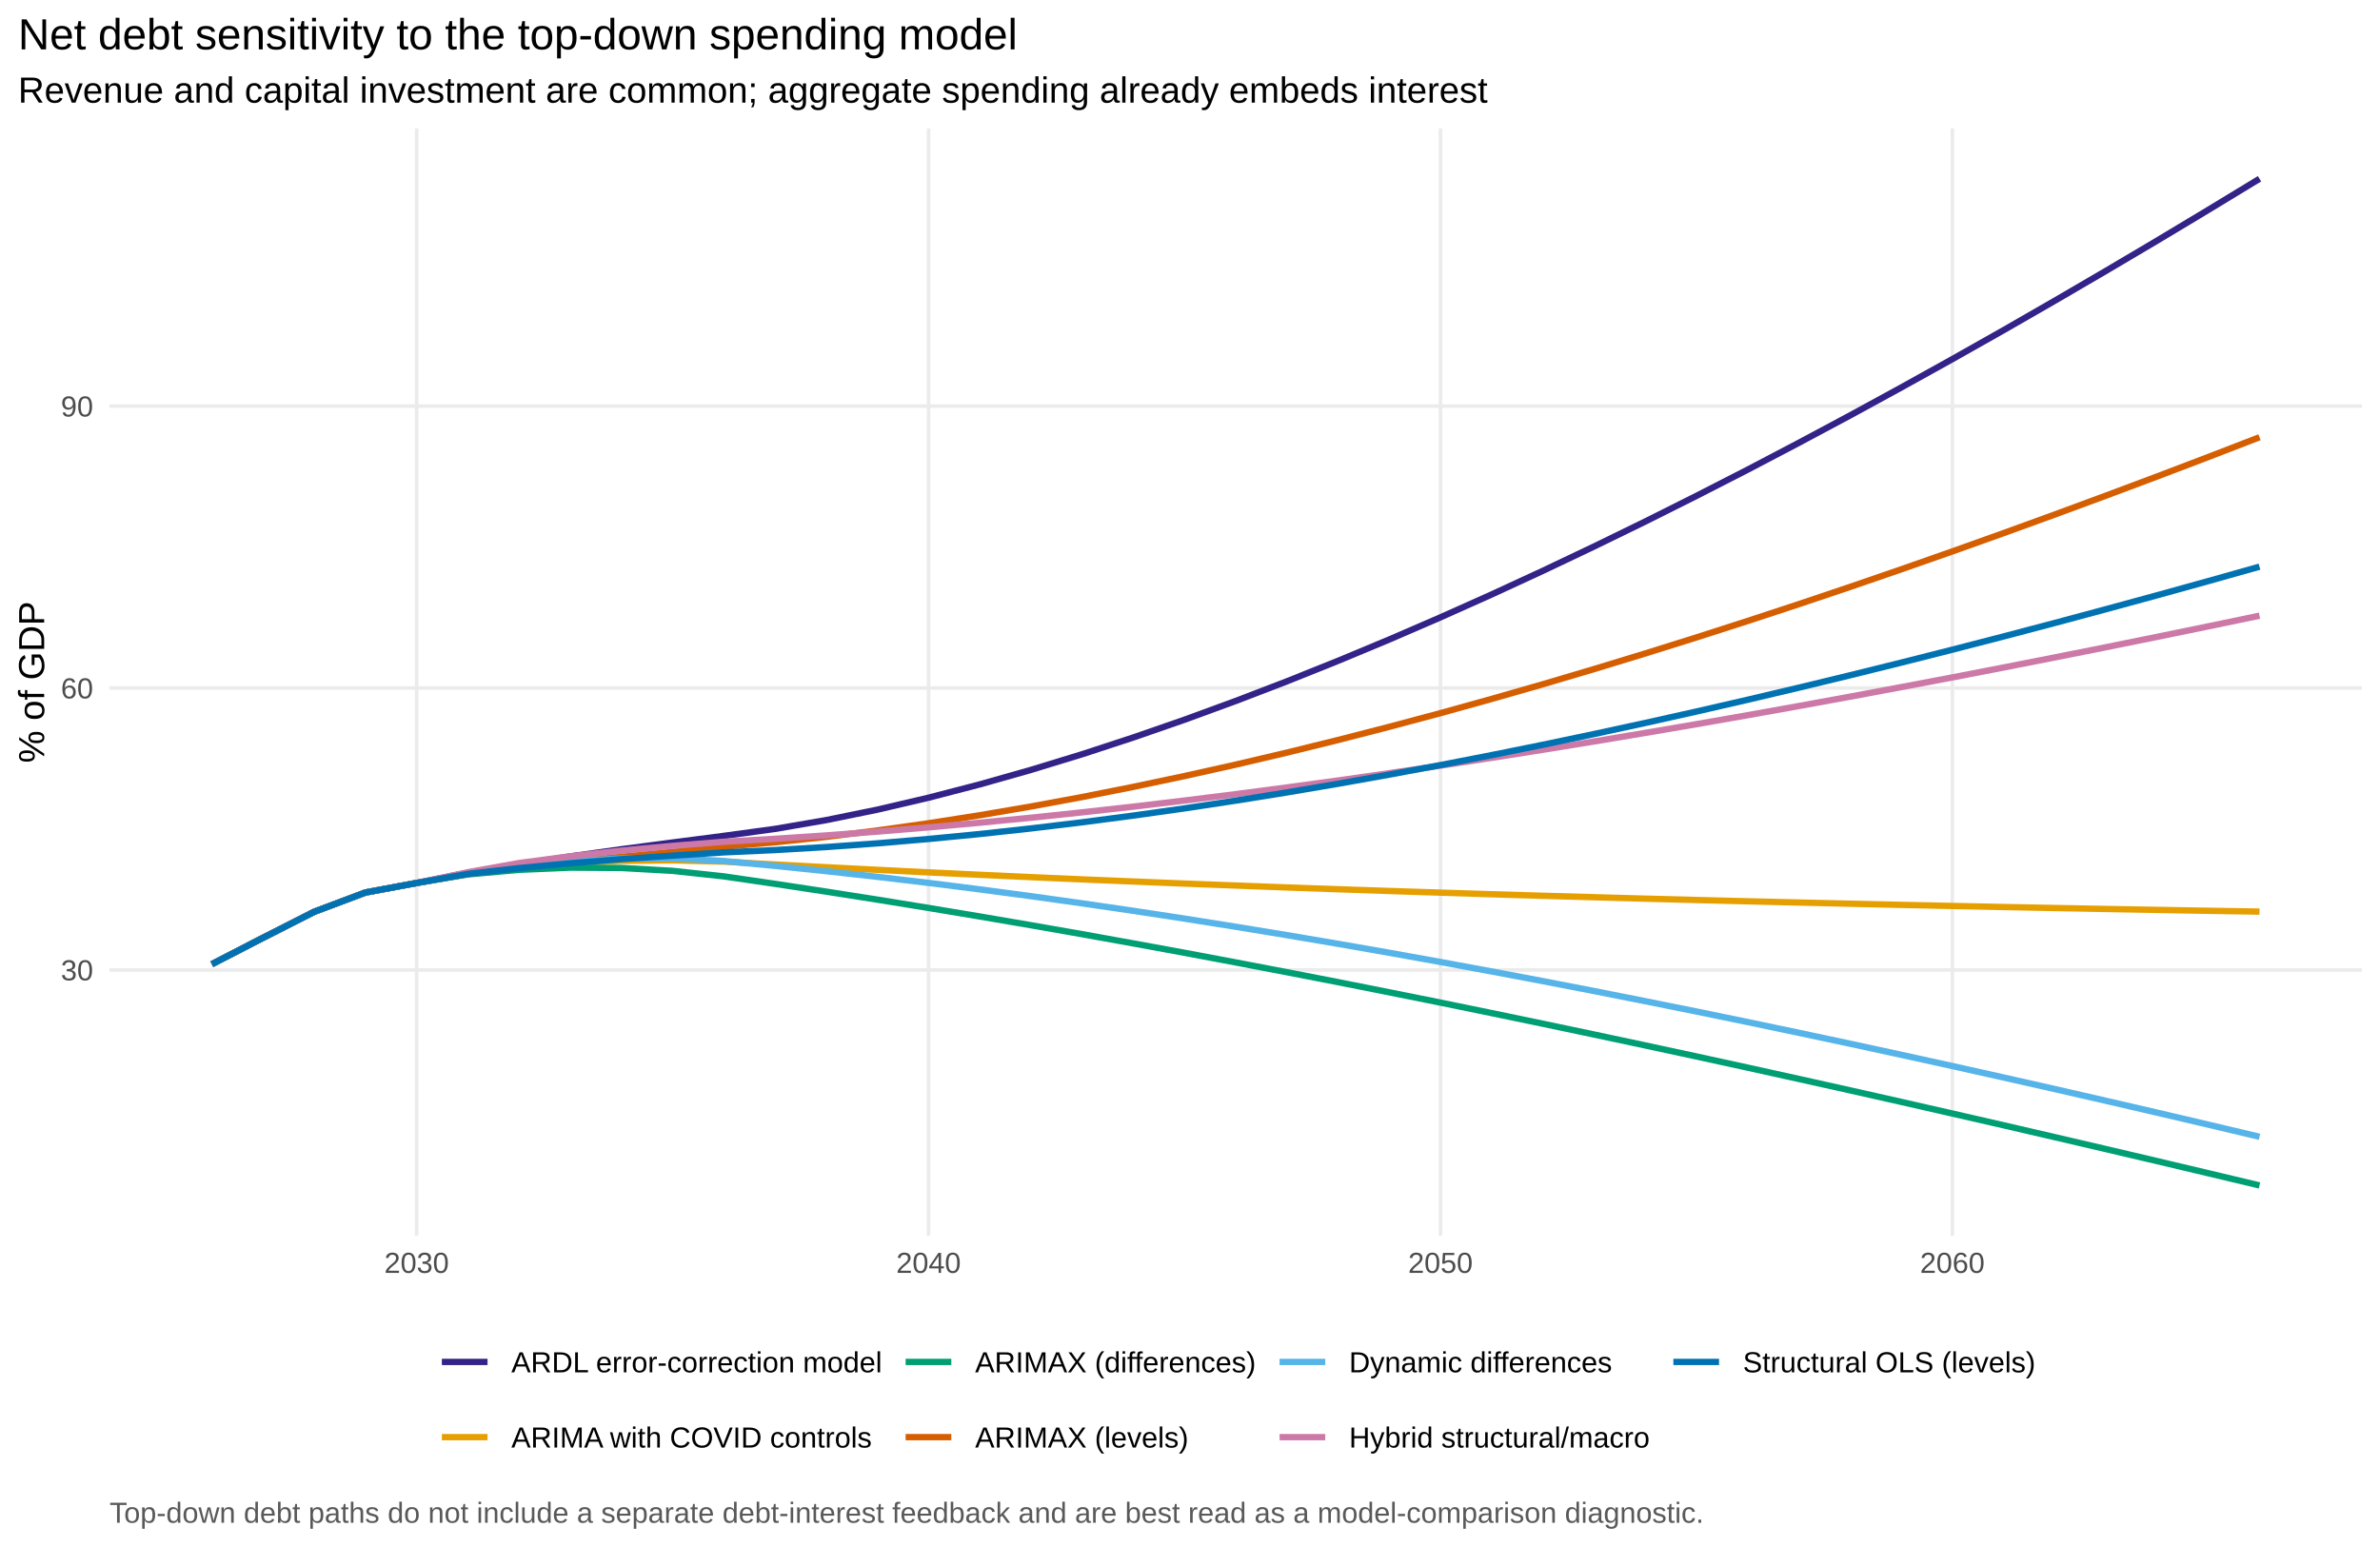
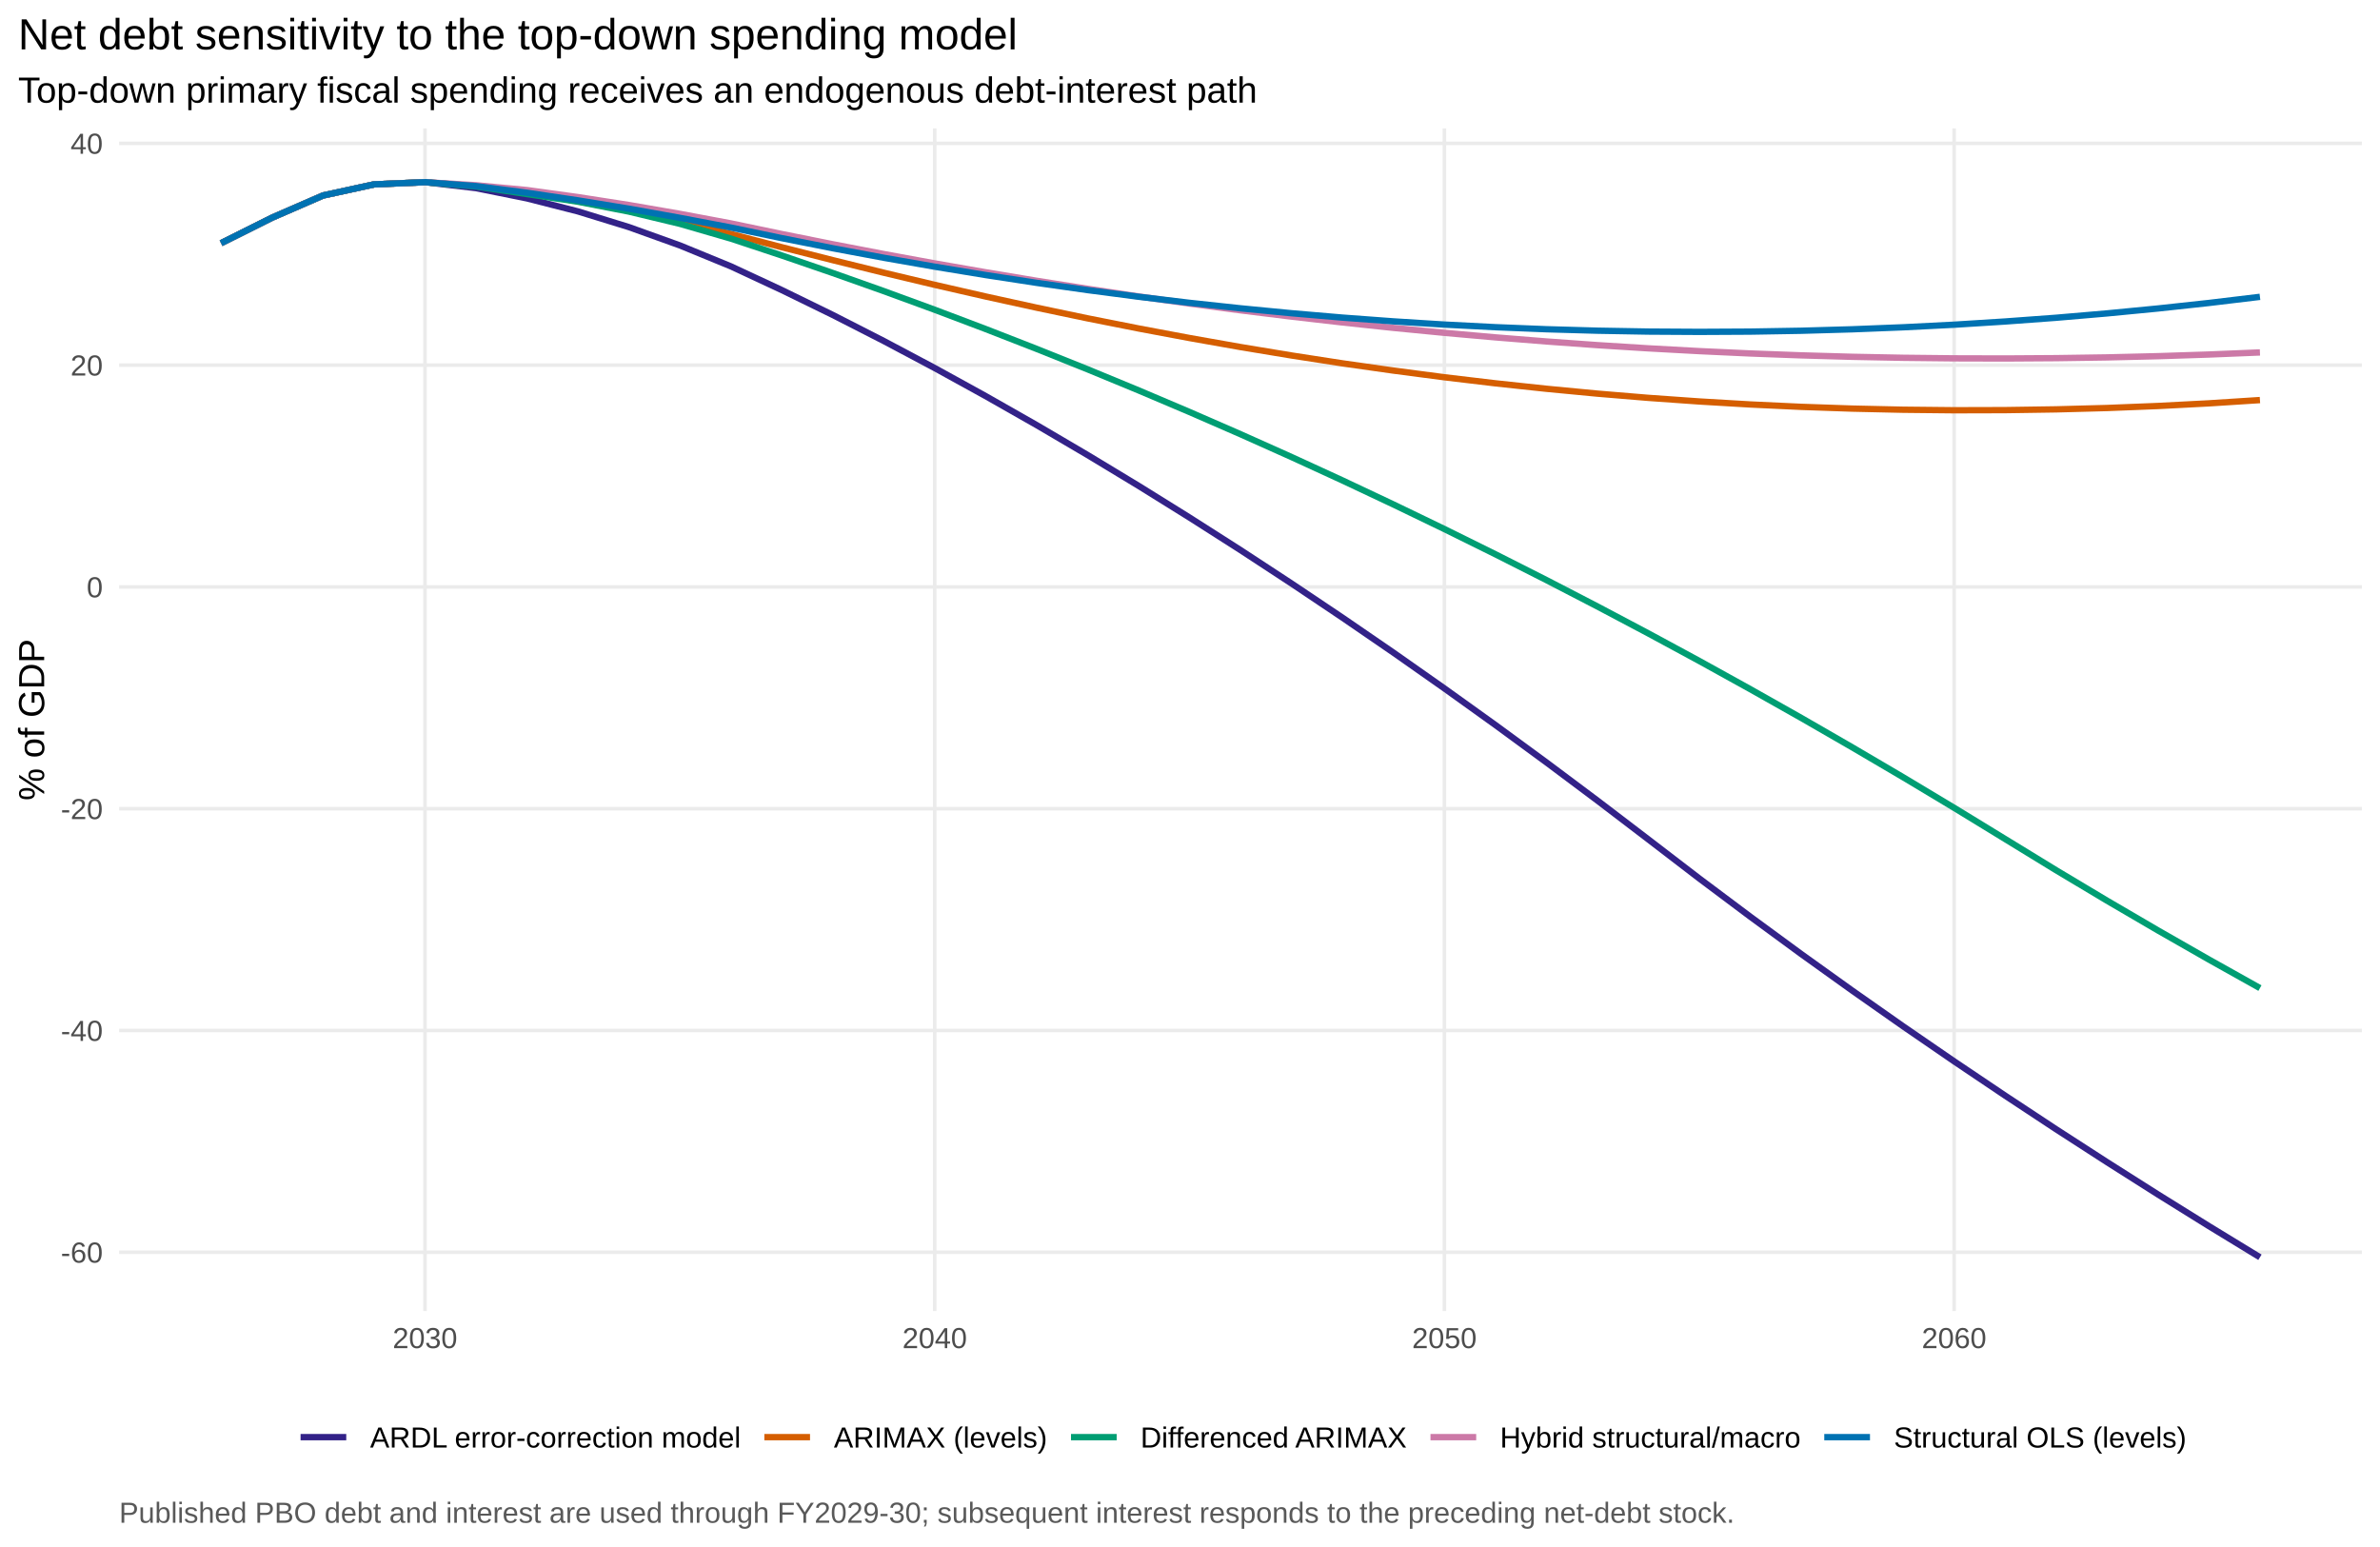
<svg xmlns="http://www.w3.org/2000/svg" width="720.00pt" height="468.00pt" viewBox="0 0 720.00 468.00">
  <g class="svglite">
    <defs>
      <style type="text/css">
    .svglite line, .svglite polyline, .svglite polygon, .svglite path, .svglite rect, .svglite circle {
      fill: none;
      stroke: #000000;
      stroke-linecap: round;
      stroke-linejoin: round;
      stroke-miterlimit: 10.00;
    }
    .svglite text {
      white-space: pre;
    }
    .svglite g.glyphgroup path {
      fill: inherit;
      stroke: none;
    }
  </style>
    </defs>
    <rect width="100%" height="100%" style="stroke: none; fill: #FFFFFF;" />
    <defs>
      <clipPath id="cpMC4wMHw3MjAuMDB8MC4wMHw0NjguMDA=">
        <rect x="0.00" y="0.00" width="720.00" height="468.00" />
      </clipPath>
    </defs>
    <g clip-path="url(#cpMC4wMHw3MjAuMDB8MC4wMHw0NjguMDA=)">
      <rect x="0.00" y="-0" width="720.00" height="468.00" style="stroke-width: 1.07; stroke: none; fill: #FFFFFF;" />
    </g>
    <defs>
-       <clipPath id="cpMzMuMTN8NzE0LjUyfDM4Ljg1fDM3My44NQ==">
-         <rect x="33.13" y="38.85" width="681.39" height="335.00" />
+       <clipPath id="cpMzYuMDV8NzE0LjUyfDM4Ljg1fDM5Ni42MQ==">
+         <rect x="36.05" y="38.85" width="678.47" height="357.76" />
      </clipPath>
    </defs>
-     <g clip-path="url(#cpMzMuMTN8NzE0LjUyfDM4Ljg1fDM3My44NQ==)">
-       <polyline points="33.13,293.43 714.52,293.43 " style="stroke-width: 1.07; stroke: #EBEBEB; stroke-linecap: butt;" />
-       <polyline points="33.13,208.14 714.52,208.14 " style="stroke-width: 1.07; stroke: #EBEBEB; stroke-linecap: butt;" />
-       <polyline points="33.13,122.86 714.52,122.86 " style="stroke-width: 1.07; stroke: #EBEBEB; stroke-linecap: butt;" />
-       <polyline points="126.04,373.85 126.04,38.85 " style="stroke-width: 1.07; stroke: #EBEBEB; stroke-linecap: butt;" />
-       <polyline points="280.91,373.85 280.91,38.85 " style="stroke-width: 1.07; stroke: #EBEBEB; stroke-linecap: butt;" />
-       <polyline points="435.77,373.85 435.77,38.85 " style="stroke-width: 1.07; stroke: #EBEBEB; stroke-linecap: butt;" />
-       <polyline points="590.63,373.85 590.63,38.85 " style="stroke-width: 1.07; stroke: #EBEBEB; stroke-linecap: butt;" />
-       <polyline points="64.10,291.68 79.59,283.69 95.07,275.83 110.56,270.00 126.04,267.12 141.53,264.01 157.02,261.47 172.50,259.09 187.99,256.91 203.48,254.87 218.96,252.87 234.45,250.76 249.93,248.10 265.42,244.94 280.91,241.32 296.39,237.30 311.88,232.91 327.37,228.17 342.85,223.10 358.34,217.73 373.82,212.06 389.31,206.12 404.80,199.91 420.28,193.46 435.77,186.76 451.25,179.84 466.74,172.69 482.23,165.33 497.71,157.78 513.20,150.02 528.69,142.09 544.17,133.97 559.66,125.69 575.14,117.24 590.63,108.64 606.12,99.89 621.60,90.99 637.09,81.95 652.58,72.79 668.06,63.49 683.55,54.08 " style="stroke-width: 1.92; stroke: #332288; stroke-linecap: butt;" />
-       <polyline points="64.10,291.68 79.59,283.69 95.07,275.83 110.56,270.00 126.04,267.12 141.53,264.35 157.02,262.38 172.50,261.10 187.99,260.42 203.48,260.28 218.96,260.66 234.45,261.52 249.93,262.35 265.42,263.14 280.91,263.91 296.39,264.64 311.88,265.35 327.37,266.03 342.85,266.67 358.34,267.30 373.82,267.89 389.31,268.47 404.80,269.01 420.28,269.54 435.77,270.04 451.25,270.53 466.74,270.99 482.23,271.43 497.71,271.86 513.20,272.27 528.69,272.66 544.17,273.03 559.66,273.39 575.14,273.74 590.63,274.07 606.12,274.39 621.60,274.69 637.09,274.98 652.58,275.26 668.06,275.53 683.55,275.78 " style="stroke-width: 1.92; stroke: #E69F00; stroke-linecap: butt;" />
-       <polyline points="64.10,291.68 79.59,283.69 95.07,275.83 110.56,270.00 126.04,267.12 141.53,264.53 157.02,263.14 172.50,262.48 187.99,262.58 203.48,263.45 218.96,265.12 234.45,267.38 249.93,269.73 265.42,272.16 280.91,274.67 296.39,277.25 311.88,279.90 327.37,282.61 342.85,285.40 358.34,288.24 373.82,291.15 389.31,294.11 404.80,297.12 420.28,300.19 435.77,303.31 451.25,306.48 466.74,309.70 482.23,312.96 497.71,316.26 513.20,319.60 528.69,322.98 544.17,326.40 559.66,329.85 575.14,333.34 590.63,336.87 606.12,340.42 621.60,344.01 637.09,347.62 652.58,351.26 668.06,354.93 683.55,358.62 " style="stroke-width: 1.92; stroke: #009E73; stroke-linecap: butt;" />
-       <polyline points="64.10,291.68 79.59,283.69 95.07,275.83 110.56,270.00 126.04,267.12 141.53,264.38 157.02,262.37 172.50,260.70 187.99,259.18 203.48,257.72 218.96,256.17 234.45,254.81 249.93,253.16 265.42,251.23 280.91,249.05 296.39,246.63 311.88,243.98 327.37,241.12 342.85,238.04 358.34,234.77 373.82,231.32 389.31,227.68 404.80,223.86 420.28,219.88 435.77,215.74 451.25,211.44 466.74,207.00 482.23,202.41 497.71,197.69 513.20,192.84 528.69,187.86 544.17,182.77 559.66,177.56 575.14,172.24 590.63,166.81 606.12,161.28 621.60,155.66 637.09,149.94 652.58,144.14 668.06,138.25 683.55,132.27 " style="stroke-width: 1.92; stroke: #D55E00; stroke-linecap: butt;" />
-       <polyline points="64.10,291.68 79.59,283.69 95.07,275.83 110.56,270.00 126.04,267.12 141.53,264.22 157.02,262.23 172.50,260.55 187.99,259.69 203.48,259.65 218.96,260.47 234.45,261.94 249.93,263.54 265.42,265.26 280.91,267.10 296.39,269.05 311.88,271.11 327.37,273.28 342.85,275.54 358.34,277.90 373.82,280.36 389.31,282.90 404.80,285.53 420.28,288.23 435.77,291.02 451.25,293.88 466.74,296.81 482.23,299.81 497.71,302.88 513.20,306.00 528.69,309.19 544.17,312.44 559.66,315.74 575.14,319.10 590.63,322.50 606.12,325.96 621.60,329.46 637.09,333.01 652.58,336.60 668.06,340.23 683.55,343.90 " style="stroke-width: 1.92; stroke: #56B4E9; stroke-linecap: butt;" />
-       <polyline points="64.10,291.68 79.59,283.69 95.07,275.83 110.56,270.00 126.04,267.12 141.53,263.87 157.02,261.08 172.50,259.04 187.99,257.33 203.48,255.90 218.96,254.65 234.45,253.76 249.93,252.73 265.42,251.58 280.91,250.30 296.39,248.89 311.88,247.38 327.37,245.75 342.85,244.02 358.34,242.18 373.82,240.25 389.31,238.22 404.80,236.11 420.28,233.90 435.77,231.62 451.25,229.26 466.74,226.82 482.23,224.31 497.71,221.72 513.20,219.08 528.69,216.36 544.17,213.59 559.66,210.76 575.14,207.87 590.63,204.93 606.12,201.93 621.60,198.89 637.09,195.80 652.58,192.66 668.06,189.48 683.55,186.26 " style="stroke-width: 1.92; stroke: #CC79A7; stroke-linecap: butt;" />
-       <polyline points="64.10,291.68 79.59,283.69 95.07,275.83 110.56,270.00 126.04,267.12 141.53,264.38 157.02,262.62 172.50,261.15 187.99,259.91 203.48,258.85 218.96,257.86 234.45,257.16 249.93,256.25 265.42,255.13 280.91,253.81 296.39,252.31 311.88,250.62 327.37,248.76 342.85,246.73 358.34,244.55 373.82,242.21 389.31,239.73 404.80,237.10 420.28,234.34 435.77,231.45 451.25,228.44 466.74,225.31 482.23,222.06 497.71,218.71 513.20,215.25 528.69,211.69 544.17,208.04 559.66,204.29 575.14,200.46 590.63,196.54 606.12,192.54 621.60,188.46 637.09,184.30 652.58,180.08 668.06,175.79 683.55,171.43 " style="stroke-width: 1.92; stroke: #0072B2; stroke-linecap: butt;" />
+     <g clip-path="url(#cpMzYuMDV8NzE0LjUyfDM4Ljg1fDM5Ni42MQ==)">
+       <polyline points="36.05,378.83 714.52,378.83 " style="stroke-width: 1.07; stroke: #EBEBEB; stroke-linecap: butt;" />
+       <polyline points="36.05,311.74 714.52,311.74 " style="stroke-width: 1.07; stroke: #EBEBEB; stroke-linecap: butt;" />
+       <polyline points="36.05,244.65 714.52,244.65 " style="stroke-width: 1.07; stroke: #EBEBEB; stroke-linecap: butt;" />
+       <polyline points="36.05,177.56 714.52,177.56 " style="stroke-width: 1.07; stroke: #EBEBEB; stroke-linecap: butt;" />
+       <polyline points="36.05,110.46 714.52,110.46 " style="stroke-width: 1.07; stroke: #EBEBEB; stroke-linecap: butt;" />
+       <polyline points="36.05,43.37 714.52,43.37 " style="stroke-width: 1.07; stroke: #EBEBEB; stroke-linecap: butt;" />
+       <polyline points="128.57,396.61 128.57,38.85 " style="stroke-width: 1.07; stroke: #EBEBEB; stroke-linecap: butt;" />
+       <polyline points="282.77,396.61 282.77,38.85 " style="stroke-width: 1.07; stroke: #EBEBEB; stroke-linecap: butt;" />
+       <polyline points="436.96,396.61 436.96,38.85 " style="stroke-width: 1.07; stroke: #EBEBEB; stroke-linecap: butt;" />
+       <polyline points="591.16,396.61 591.16,38.85 " style="stroke-width: 1.07; stroke: #EBEBEB; stroke-linecap: butt;" />
+       <polyline points="66.89,73.56 82.31,65.85 97.73,59.14 113.15,55.78 128.57,55.11 143.99,56.91 159.41,60.02 174.83,63.95 190.25,68.70 205.67,74.24 221.09,80.57 236.51,87.75 251.93,95.28 267.35,103.15 282.77,111.34 298.19,119.83 313.61,128.60 329.03,137.66 344.45,146.98 359.86,156.57 375.28,166.41 390.70,176.51 406.12,186.85 421.54,197.43 436.96,208.26 452.38,219.32 467.80,230.62 483.22,242.16 498.64,253.92 514.06,265.75 529.48,277.30 544.90,288.61 560.32,299.66 575.74,310.48 591.16,321.07 606.58,331.44 622.00,341.61 637.42,351.57 652.84,361.35 668.26,370.94 683.68,380.35 " style="stroke-width: 1.92; stroke: #332288; stroke-linecap: butt;" />
+       <polyline points="66.89,73.56 82.31,65.85 97.73,59.14 113.15,55.78 128.57,55.11 143.99,56.31 159.41,58.35 174.83,60.87 190.25,63.80 205.67,67.13 221.09,70.77 236.51,74.79 251.93,78.70 267.35,82.50 282.77,86.17 298.19,89.70 313.61,93.08 329.03,96.31 344.45,99.37 359.86,102.26 375.28,104.99 390.70,107.54 406.12,109.92 421.54,112.11 436.96,114.13 452.38,115.96 467.80,117.61 483.22,119.08 498.64,120.36 514.06,121.45 529.48,122.36 544.90,123.08 560.32,123.61 575.74,123.95 591.16,124.11 606.58,124.07 622.00,123.84 637.42,123.43 652.84,122.82 668.26,122.02 683.68,121.03 " style="stroke-width: 1.92; stroke: #D55E00; stroke-linecap: butt;" />
+       <polyline points="66.89,73.56 82.31,65.85 97.73,59.14 113.15,55.78 128.57,55.11 143.99,56.42 159.41,58.71 174.83,61.02 190.25,64.01 205.67,67.71 221.09,72.18 236.51,77.29 251.93,82.59 267.35,88.06 282.77,93.71 298.19,99.54 313.61,105.55 329.03,111.73 344.45,118.10 359.86,124.64 375.28,131.36 390.70,138.26 406.12,145.34 421.54,152.61 436.96,160.05 452.38,167.67 467.80,175.47 483.22,183.45 498.64,191.61 514.06,199.95 529.48,208.48 544.90,217.18 560.32,226.07 575.74,235.13 591.16,244.38 606.58,253.81 622.00,263.25 637.42,272.47 652.84,281.48 668.26,290.29 683.68,298.92 " style="stroke-width: 1.92; stroke: #009E73; stroke-linecap: butt;" />
+       <polyline points="66.89,73.56 82.31,65.85 97.73,59.14 113.15,55.78 128.57,55.11 143.99,56.03 159.41,57.50 174.83,59.62 190.25,62.02 205.67,64.69 221.09,67.58 236.51,70.80 251.93,73.89 267.35,76.85 282.77,79.68 298.19,82.37 313.61,84.94 329.03,87.37 344.45,89.67 359.86,91.84 375.28,93.88 390.70,95.78 406.12,97.55 421.54,99.19 436.96,100.69 452.38,102.06 467.80,103.30 483.22,104.41 498.64,105.38 514.06,106.22 529.48,106.93 544.90,107.50 560.32,107.94 575.74,108.24 591.16,108.41 606.58,108.45 622.00,108.35 637.42,108.12 652.84,107.75 668.26,107.25 683.68,106.62 " style="stroke-width: 1.92; stroke: #CC79A7; stroke-linecap: butt;" />
+       <polyline points="66.89,73.56 82.31,65.85 97.73,59.14 113.15,55.78 128.57,55.11 143.99,56.29 159.41,58.31 174.83,60.61 190.25,63.13 205.67,65.90 221.09,68.83 236.51,72.05 251.93,75.10 267.35,77.98 282.77,80.68 298.19,83.21 313.61,85.57 329.03,87.76 344.45,89.77 359.86,91.61 375.28,93.27 390.70,94.76 406.12,96.08 421.54,97.22 436.96,98.19 452.38,98.98 467.80,99.60 483.22,100.04 498.64,100.31 514.06,100.40 529.48,100.32 544.90,100.06 560.32,99.62 575.74,99.01 591.16,98.23 606.58,97.26 622.00,96.13 637.42,94.81 652.84,93.32 668.26,91.65 683.68,89.80 " style="stroke-width: 1.92; stroke: #0072B2; stroke-linecap: butt;" />
    </g>
    <g clip-path="url(#cpMC4wMHw3MjAuMDB8MC4wMHw0NjguMDA=)">
-       <text x="28.20" y="296.58" text-anchor="end" style="font-size: 8.80px;fill: #4D4D4D; font-family: &quot;Arial&quot;;" textLength="9.78px" lengthAdjust="spacingAndGlyphs">30</text>
-       <text x="28.20" y="211.29" text-anchor="end" style="font-size: 8.80px;fill: #4D4D4D; font-family: &quot;Arial&quot;;" textLength="9.78px" lengthAdjust="spacingAndGlyphs">60</text>
-       <text x="28.20" y="126.01" text-anchor="end" style="font-size: 8.80px;fill: #4D4D4D; font-family: &quot;Arial&quot;;" textLength="9.78px" lengthAdjust="spacingAndGlyphs">90</text>
-       <text x="126.04" y="385.08" text-anchor="middle" style="font-size: 8.80px;fill: #4D4D4D; font-family: &quot;Arial&quot;;" textLength="19.56px" lengthAdjust="spacingAndGlyphs">2030</text>
-       <text x="280.91" y="385.08" text-anchor="middle" style="font-size: 8.80px;fill: #4D4D4D; font-family: &quot;Arial&quot;;" textLength="19.56px" lengthAdjust="spacingAndGlyphs">2040</text>
-       <text x="435.77" y="385.08" text-anchor="middle" style="font-size: 8.80px;fill: #4D4D4D; font-family: &quot;Arial&quot;;" textLength="19.56px" lengthAdjust="spacingAndGlyphs">2050</text>
-       <text x="590.63" y="385.08" text-anchor="middle" style="font-size: 8.80px;fill: #4D4D4D; font-family: &quot;Arial&quot;;" textLength="19.56px" lengthAdjust="spacingAndGlyphs">2060</text>
-       <text transform="translate(13.36,206.35) rotate(-90)" text-anchor="middle" style="font-size: 11.00px; font-family: &quot;Arial&quot;;" textLength="48.94px" lengthAdjust="spacingAndGlyphs">% of GDP</text>
-       <line x1="133.67" y1="412.01" x2="147.49" y2="412.01" style="stroke-width: 1.92; stroke: #332288; stroke-linecap: butt;" />
-       <line x1="133.67" y1="434.77" x2="147.49" y2="434.77" style="stroke-width: 1.92; stroke: #E69F00; stroke-linecap: butt;" />
-       <line x1="273.97" y1="412.01" x2="287.79" y2="412.01" style="stroke-width: 1.92; stroke: #009E73; stroke-linecap: butt;" />
-       <line x1="273.97" y1="434.77" x2="287.79" y2="434.77" style="stroke-width: 1.92; stroke: #D55E00; stroke-linecap: butt;" />
-       <line x1="387.10" y1="412.01" x2="400.92" y2="412.01" style="stroke-width: 1.92; stroke: #56B4E9; stroke-linecap: butt;" />
-       <line x1="387.10" y1="434.77" x2="400.92" y2="434.77" style="stroke-width: 1.92; stroke: #CC79A7; stroke-linecap: butt;" />
-       <line x1="506.23" y1="412.01" x2="520.05" y2="412.01" style="stroke-width: 1.92; stroke: #0072B2; stroke-linecap: butt;" />
-       <text x="154.70" y="415.16" style="font-size: 8.80px; font-family: &quot;Arial&quot;;" textLength="112.06px" lengthAdjust="spacingAndGlyphs">ARDL error-correction model</text>
-       <text x="154.70" y="437.92" style="font-size: 8.80px; font-family: &quot;Arial&quot;;" textLength="109.02px" lengthAdjust="spacingAndGlyphs">ARIMA with COVID controls</text>
-       <text x="295.00" y="415.16" style="font-size: 8.80px; font-family: &quot;Arial&quot;;" textLength="84.89px" lengthAdjust="spacingAndGlyphs">ARIMAX (differences)</text>
-       <text x="295.00" y="437.92" style="font-size: 8.80px; font-family: &quot;Arial&quot;;" textLength="64.53px" lengthAdjust="spacingAndGlyphs">ARIMAX (levels)</text>
-       <text x="408.13" y="415.16" style="font-size: 8.80px; font-family: &quot;Arial&quot;;" textLength="79.53px" lengthAdjust="spacingAndGlyphs">Dynamic differences</text>
-       <text x="408.13" y="437.92" style="font-size: 8.80px; font-family: &quot;Arial&quot;;" textLength="90.89px" lengthAdjust="spacingAndGlyphs">Hybrid structural/macro</text>
-       <text x="527.26" y="415.16" style="font-size: 8.80px; font-family: &quot;Arial&quot;;" textLength="88.45px" lengthAdjust="spacingAndGlyphs">Structural OLS (levels)</text>
-       <text x="5.48" y="31.05" style="font-size: 11.00px; font-family: &quot;Arial&quot;;" textLength="444.88px" lengthAdjust="spacingAndGlyphs">Revenue and capital investment are common; aggregate spending already embeds interest</text>
+       <text x="31.12" y="381.98" text-anchor="end" style="font-size: 8.80px;fill: #4D4D4D; font-family: &quot;Arial&quot;;" textLength="12.70px" lengthAdjust="spacingAndGlyphs">-60</text>
+       <text x="31.12" y="314.89" text-anchor="end" style="font-size: 8.80px;fill: #4D4D4D; font-family: &quot;Arial&quot;;" textLength="12.70px" lengthAdjust="spacingAndGlyphs">-40</text>
+       <text x="31.12" y="247.80" text-anchor="end" style="font-size: 8.80px;fill: #4D4D4D; font-family: &quot;Arial&quot;;" textLength="12.70px" lengthAdjust="spacingAndGlyphs">-20</text>
+       <text x="31.12" y="180.71" text-anchor="end" style="font-size: 8.80px;fill: #4D4D4D; font-family: &quot;Arial&quot;;" textLength="4.89px" lengthAdjust="spacingAndGlyphs">0</text>
+       <text x="31.12" y="113.61" text-anchor="end" style="font-size: 8.80px;fill: #4D4D4D; font-family: &quot;Arial&quot;;" textLength="9.78px" lengthAdjust="spacingAndGlyphs">20</text>
+       <text x="31.12" y="46.52" text-anchor="end" style="font-size: 8.80px;fill: #4D4D4D; font-family: &quot;Arial&quot;;" textLength="9.78px" lengthAdjust="spacingAndGlyphs">40</text>
+       <text x="128.57" y="407.84" text-anchor="middle" style="font-size: 8.80px;fill: #4D4D4D; font-family: &quot;Arial&quot;;" textLength="19.56px" lengthAdjust="spacingAndGlyphs">2030</text>
+       <text x="282.77" y="407.84" text-anchor="middle" style="font-size: 8.80px;fill: #4D4D4D; font-family: &quot;Arial&quot;;" textLength="19.56px" lengthAdjust="spacingAndGlyphs">2040</text>
+       <text x="436.96" y="407.84" text-anchor="middle" style="font-size: 8.80px;fill: #4D4D4D; font-family: &quot;Arial&quot;;" textLength="19.56px" lengthAdjust="spacingAndGlyphs">2050</text>
+       <text x="591.16" y="407.84" text-anchor="middle" style="font-size: 8.80px;fill: #4D4D4D; font-family: &quot;Arial&quot;;" textLength="19.56px" lengthAdjust="spacingAndGlyphs">2060</text>
+       <text transform="translate(13.36,217.73) rotate(-90)" text-anchor="middle" style="font-size: 11.00px; font-family: &quot;Arial&quot;;" textLength="48.94px" lengthAdjust="spacingAndGlyphs">% of GDP</text>
+       <line x1="90.93" y1="434.77" x2="104.75" y2="434.77" style="stroke-width: 1.92; stroke: #332288; stroke-linecap: butt;" />
+       <line x1="231.23" y1="434.77" x2="245.05" y2="434.77" style="stroke-width: 1.92; stroke: #D55E00; stroke-linecap: butt;" />
+       <line x1="324.00" y1="434.77" x2="337.82" y2="434.77" style="stroke-width: 1.92; stroke: #009E73; stroke-linecap: butt;" />
+       <line x1="432.75" y1="434.77" x2="446.58" y2="434.77" style="stroke-width: 1.92; stroke: #CC79A7; stroke-linecap: butt;" />
+       <line x1="551.88" y1="434.77" x2="565.71" y2="434.77" style="stroke-width: 1.92; stroke: #0072B2; stroke-linecap: butt;" />
+       <text x="111.96" y="437.92" style="font-size: 8.80px; font-family: &quot;Arial&quot;;" textLength="112.06px" lengthAdjust="spacingAndGlyphs">ARDL error-correction model</text>
+       <text x="252.26" y="437.92" style="font-size: 8.80px; font-family: &quot;Arial&quot;;" textLength="64.53px" lengthAdjust="spacingAndGlyphs">ARIMAX (levels)</text>
+       <text x="345.03" y="437.92" style="font-size: 8.80px; font-family: &quot;Arial&quot;;" textLength="80.52px" lengthAdjust="spacingAndGlyphs">Differenced ARIMAX</text>
+       <text x="453.79" y="437.92" style="font-size: 8.80px; font-family: &quot;Arial&quot;;" textLength="90.89px" lengthAdjust="spacingAndGlyphs">Hybrid structural/macro</text>
+       <text x="572.92" y="437.92" style="font-size: 8.80px; font-family: &quot;Arial&quot;;" textLength="88.45px" lengthAdjust="spacingAndGlyphs">Structural OLS (levels)</text>
+       <text x="5.48" y="31.05" style="font-size: 11.00px; font-family: &quot;Arial&quot;;" textLength="375.09px" lengthAdjust="spacingAndGlyphs">Top-down primary fiscal spending receives an endogenous debt-interest path</text>
      <text x="5.48" y="14.93" style="font-size: 13.20px; font-family: &quot;Arial&quot;;" textLength="301.83px" lengthAdjust="spacingAndGlyphs">Net debt sensitivity to the top-down spending model</text>
-       <text x="33.13" y="460.67" style="font-size: 8.80px;fill: #595959; font-family: &quot;Arial&quot;;" textLength="481.92px" lengthAdjust="spacingAndGlyphs">Top-down debt paths do not include a separate debt-interest feedback and are best read as a model-comparison diagnostic.</text>
+       <text x="36.05" y="460.67" style="font-size: 8.80px;fill: #595959; font-family: &quot;Arial&quot;;" textLength="488.30px" lengthAdjust="spacingAndGlyphs">Published PBO debt and interest are used through FY2029-30; subsequent interest responds to the preceding net-debt stock.</text>
    </g>
  </g>
</svg>
